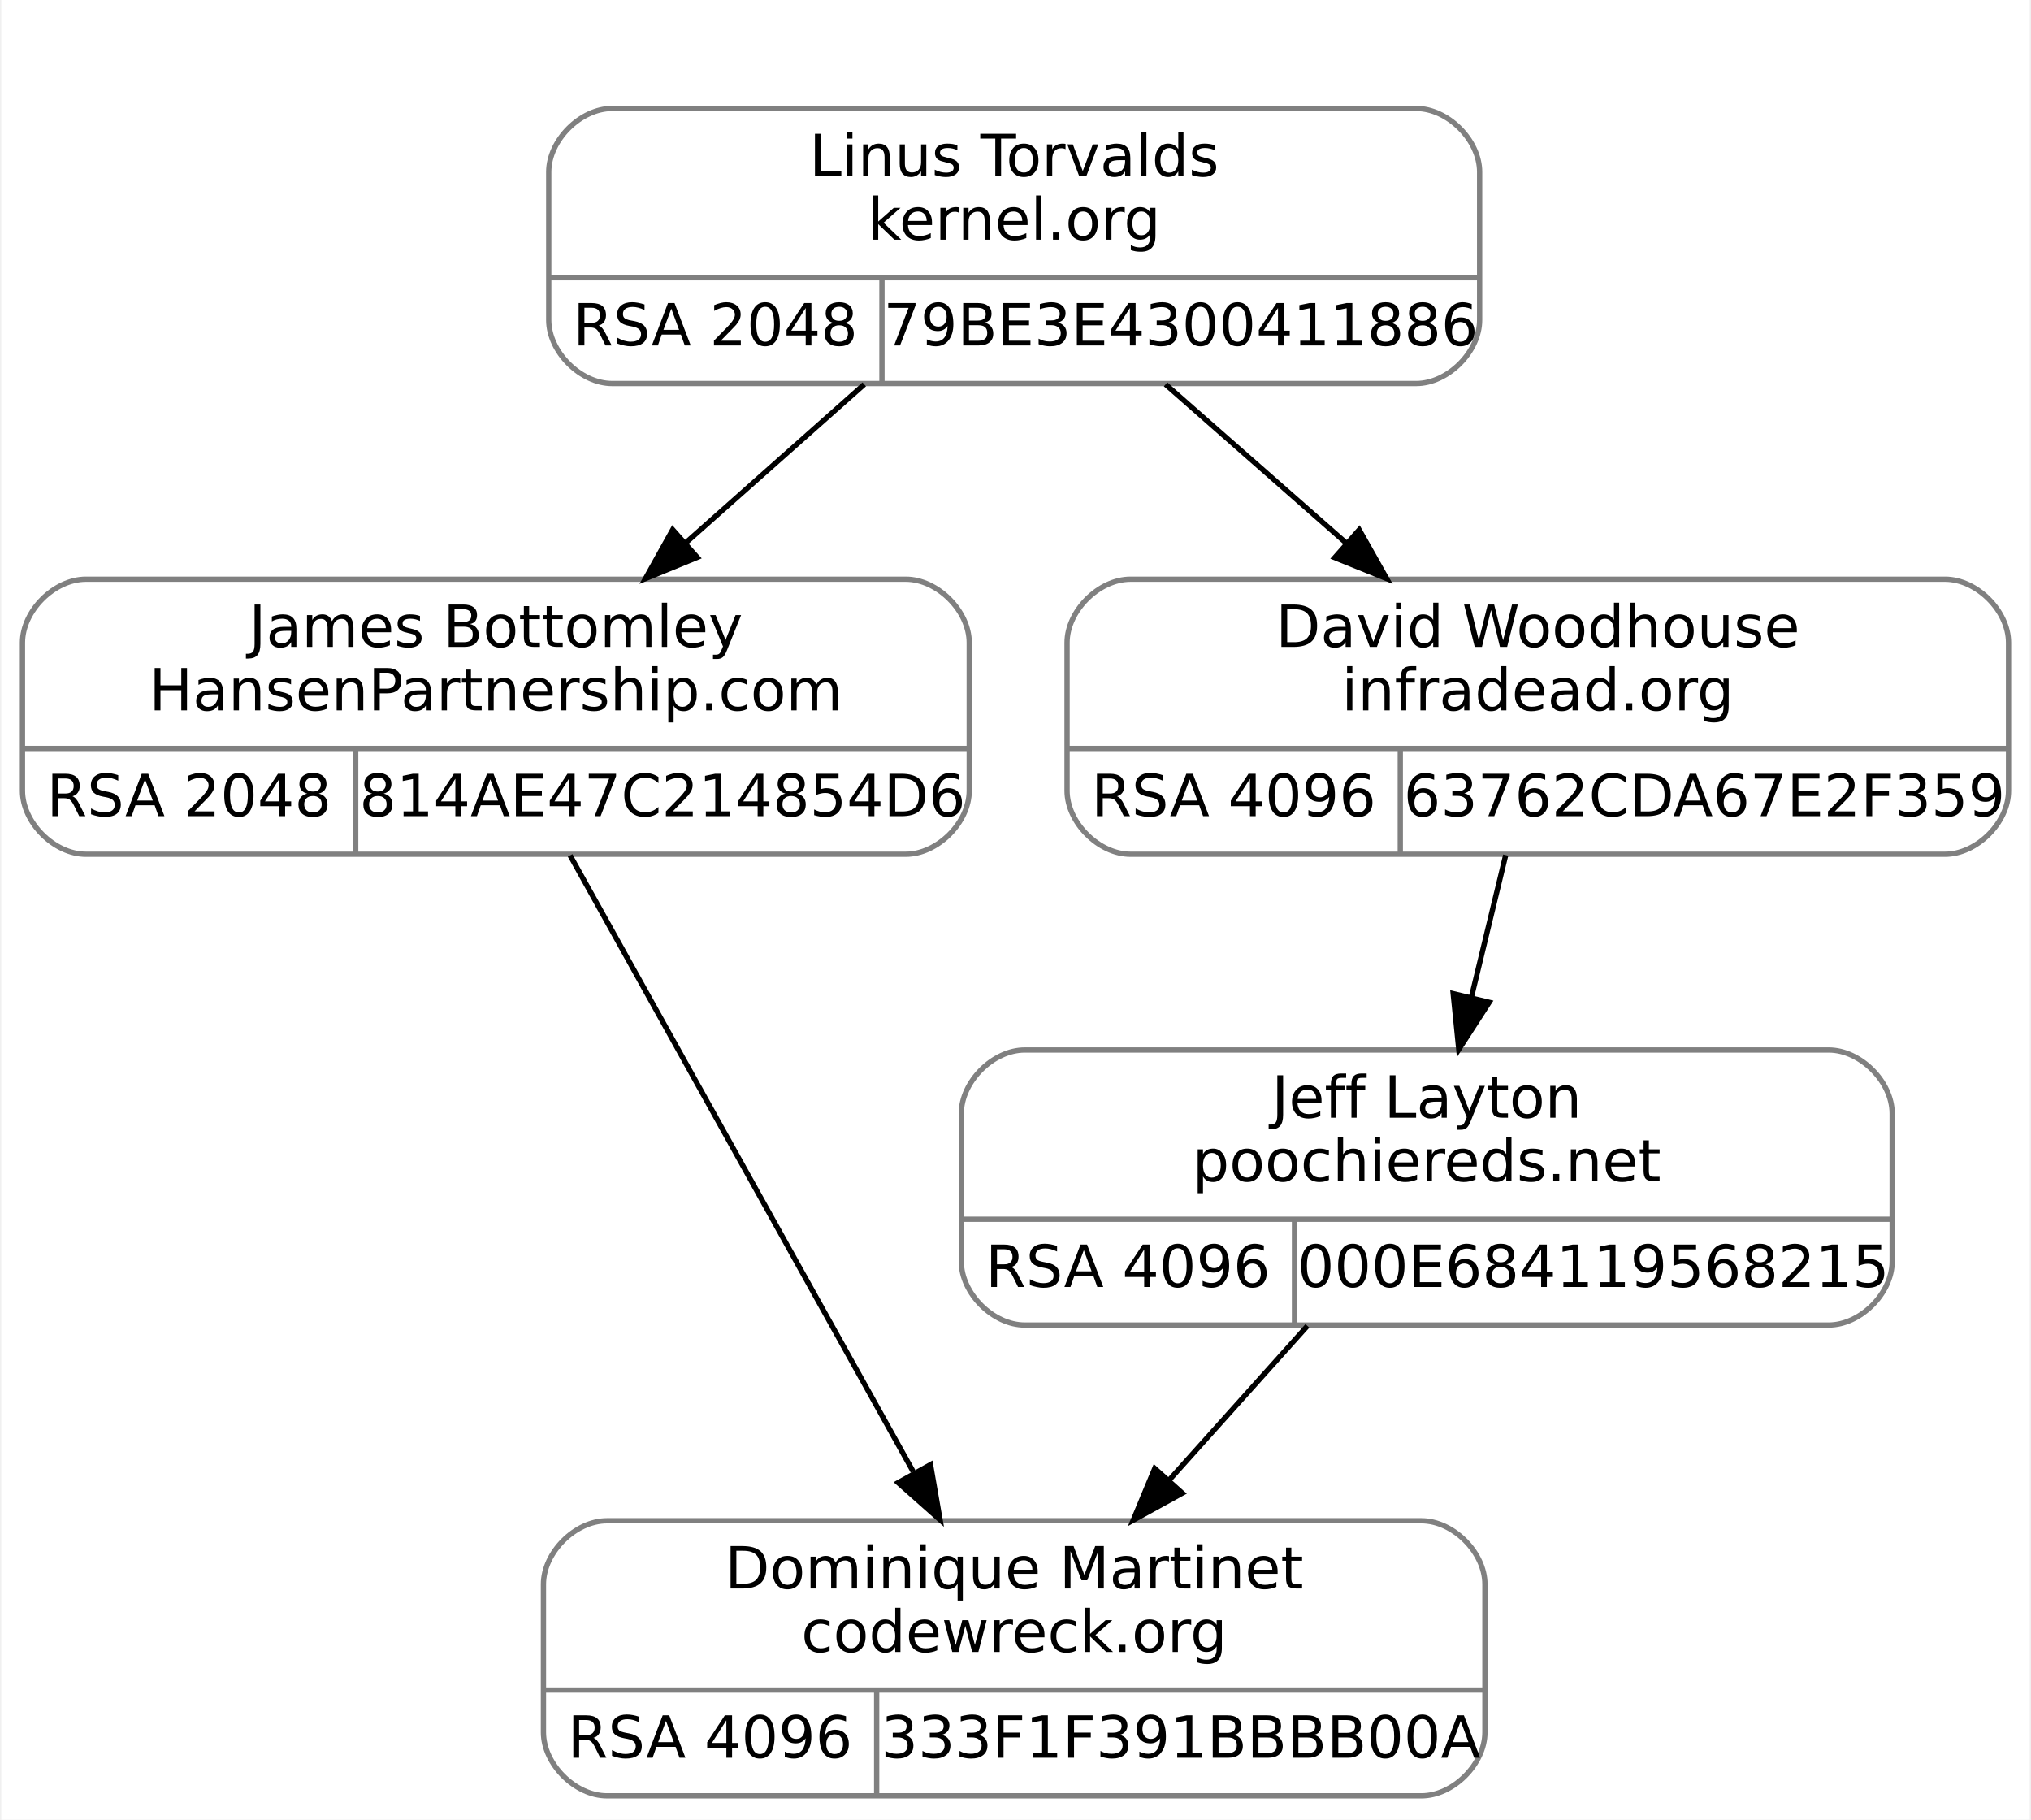
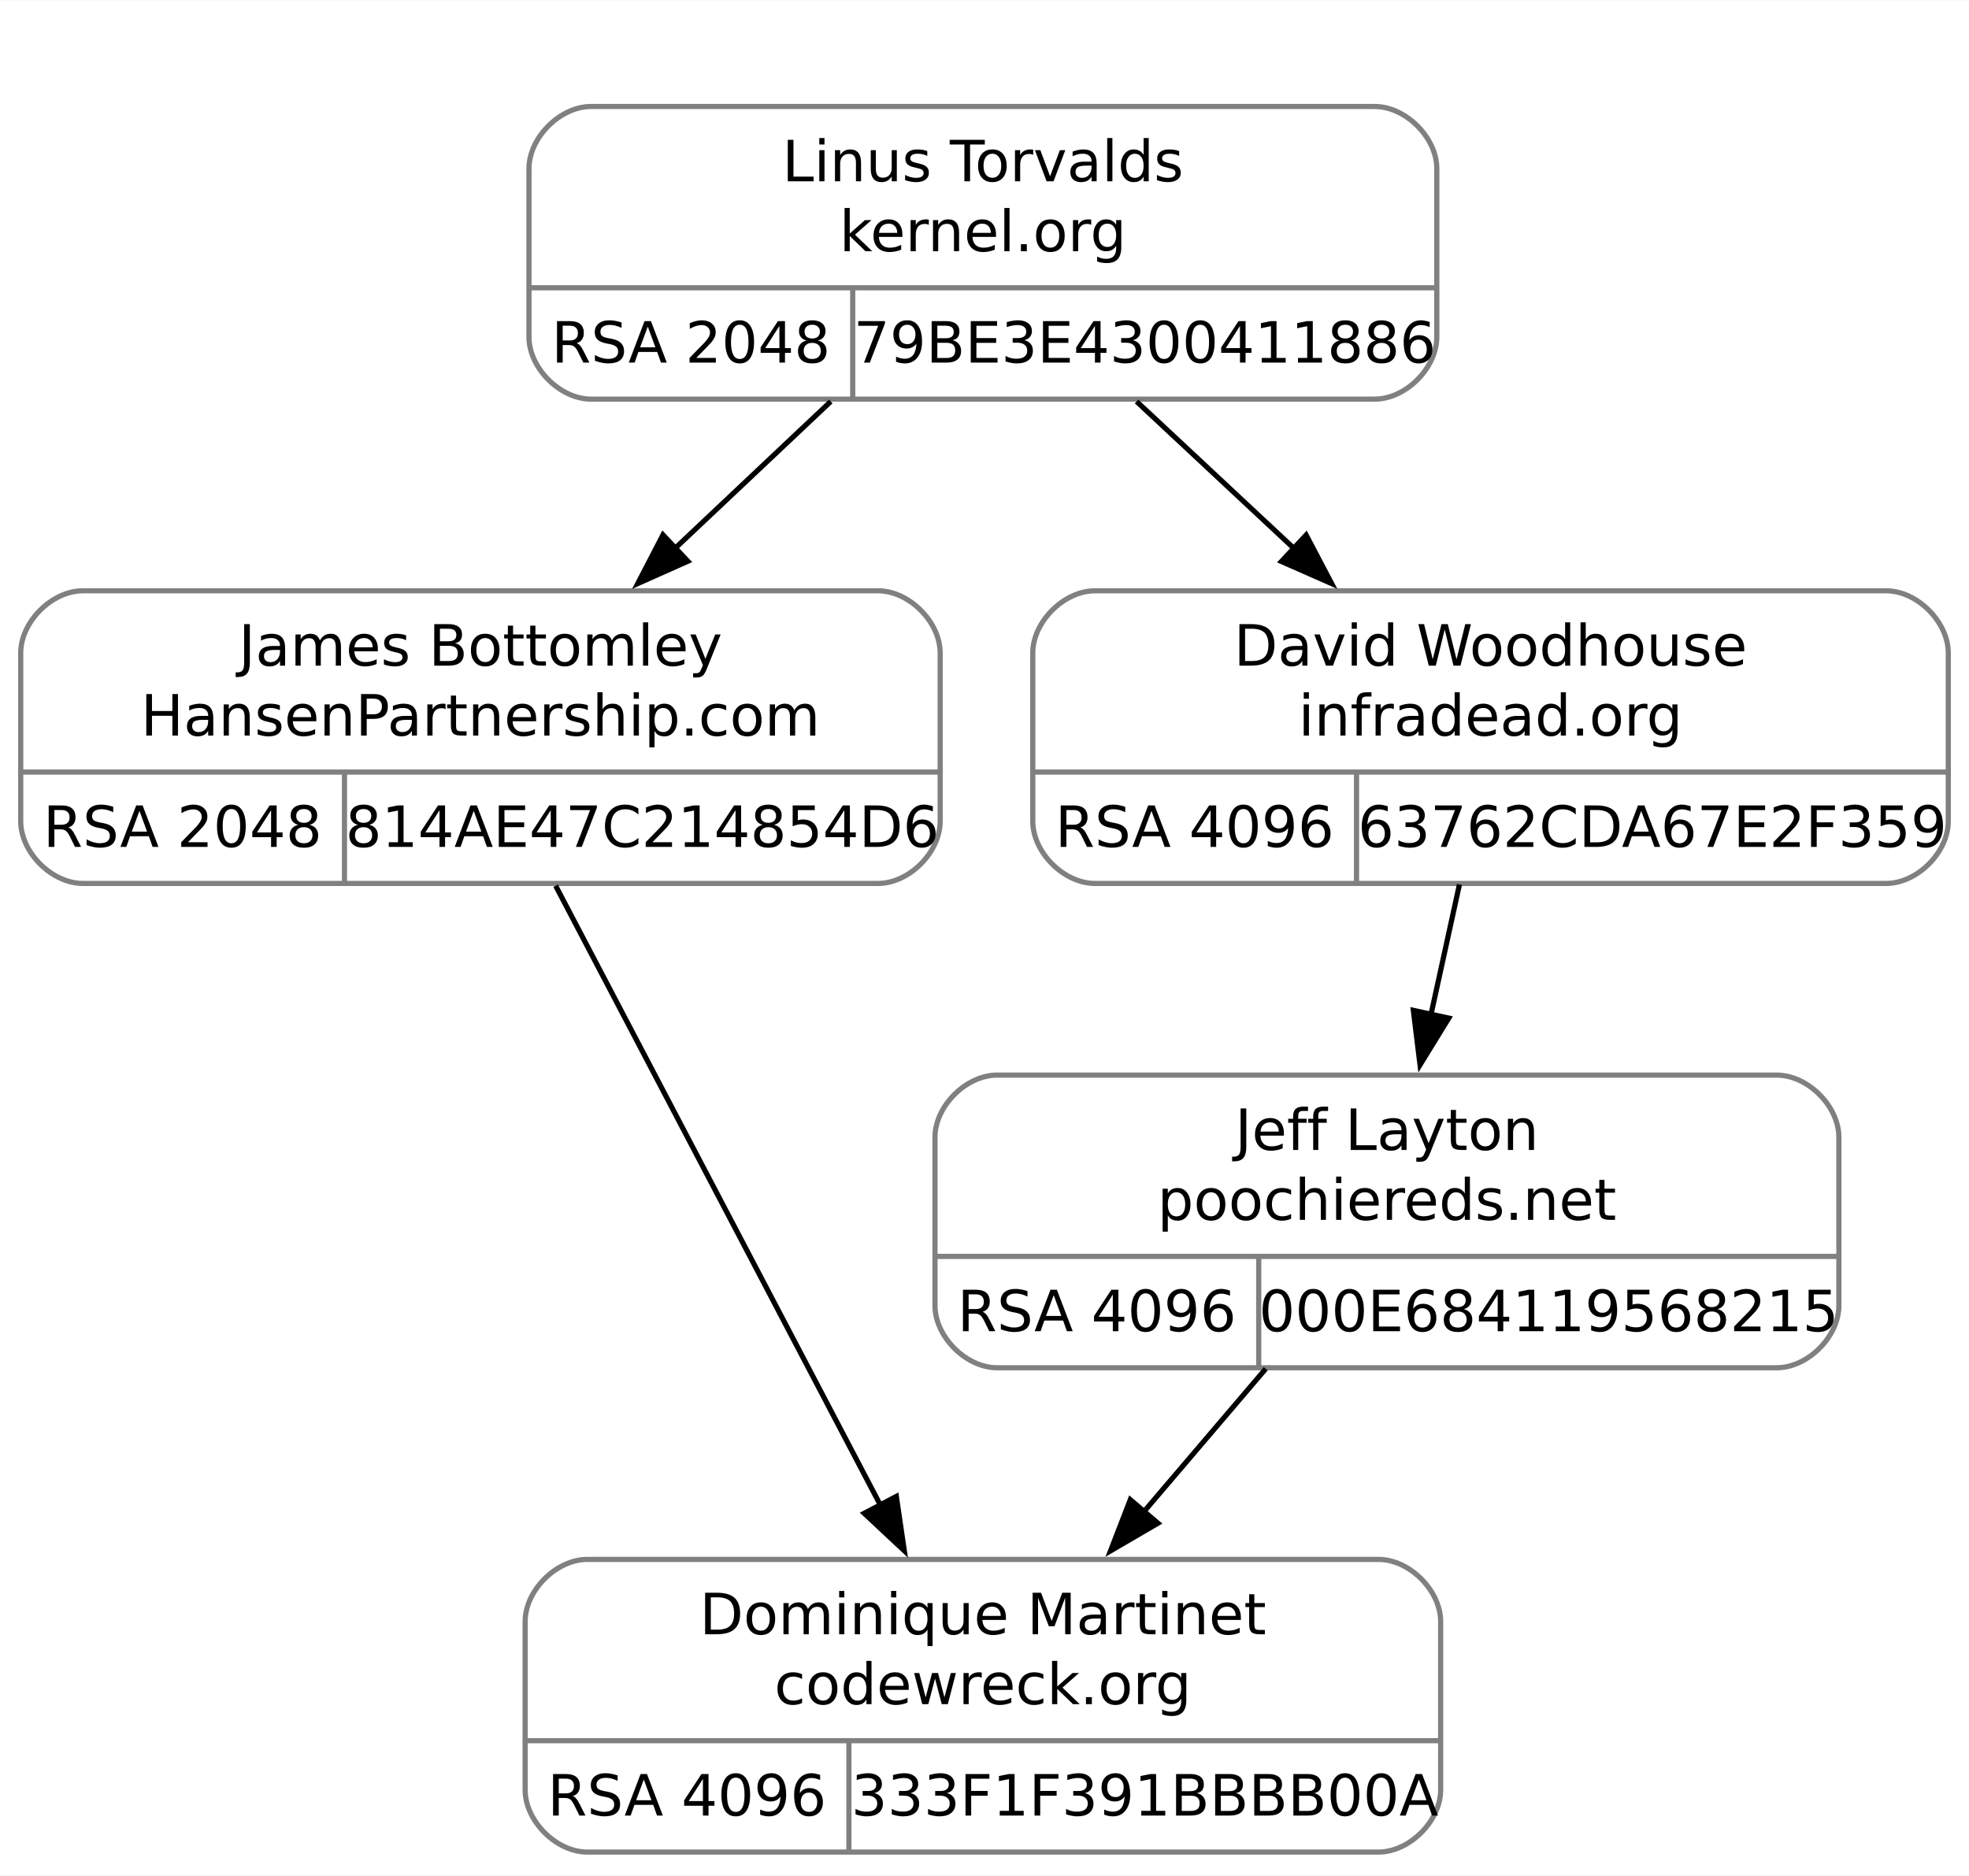
- <svg xmlns="http://www.w3.org/2000/svg" width="384pt" height="344pt" viewBox="0.00 0.00 383.50 344.00">
-   <g id="graph0" class="graph" transform="scale(1 1) rotate(0) translate(4 340)">
-     <polygon fill="white" stroke="transparent" points="-4,4 -4,-340 379.5,-340 379.5,4 -4,4" />
+ <svg xmlns="http://www.w3.org/2000/svg" width="380pt" height="362pt" viewBox="0.00 0.00 380.12 362.00">
+   <g id="graph0" class="graph" transform="scale(1 1) rotate(0) translate(4 358)">
+     <polygon fill="white" stroke="none" points="-4,4 -4,-358 376.12,-358 376.12,4 -4,4" />
    <g id="clust1" class="cluster">
-       <polygon fill="none" stroke="white" points="91.5,-259 91.5,-328 283.5,-328 283.5,-259 91.5,-259" />
+       <polygon fill="none" stroke="white" points="89.75,-272.5 89.75,-346 281.75,-346 281.75,-272.5 89.75,-272.5" />
    </g>
    <g id="node1" class="node">
-       <path fill="none" stroke="gray" d="M12,-178.5C12,-178.5 167,-178.5 167,-178.5 173,-178.5 179,-184.5 179,-190.5 179,-190.5 179,-218.5 179,-218.5 179,-224.5 173,-230.5 167,-230.5 167,-230.5 12,-230.5 12,-230.5 6,-230.5 0,-224.5 0,-218.5 0,-218.5 0,-190.5 0,-190.5 0,-184.5 6,-178.5 12,-178.5" />
-       <text text-anchor="middle" x="89.5" y="-217.7" font-family="droid sans,dejavu sans,helvetica" font-size="11.00">James Bottomley</text>
-       <text text-anchor="middle" x="89.5" y="-205.7" font-family="droid sans,dejavu sans,helvetica" font-size="11.00">HansenPartnership.com</text>
-       <polyline fill="none" stroke="gray" points="0,-198.5 179,-198.5 " />
-       <text text-anchor="middle" x="31.5" y="-185.7" font-family="droid sans,dejavu sans,helvetica" font-size="11.00">RSA 2048</text>
-       <polyline fill="none" stroke="gray" points="63,-178.5 63,-198.5 " />
-       <text text-anchor="middle" x="121" y="-185.7" font-family="droid sans,dejavu sans,helvetica" font-size="11.00">814AE47C214854D6</text>
+       <path fill="none" stroke="gray" d="M12,-187.5C12,-187.5 165.5,-187.5 165.5,-187.5 171.5,-187.5 177.5,-193.5 177.5,-199.5 177.5,-199.5 177.5,-232 177.5,-232 177.5,-238 171.5,-244 165.5,-244 165.5,-244 12,-244 12,-244 6,-244 0,-238 0,-232 0,-232 0,-199.5 0,-199.5 0,-193.5 6,-187.5 12,-187.5" />
+       <text text-anchor="middle" x="88.75" y="-229.55" font-family="droid sans,dejavu sans,helvetica" font-size="11.00">James Bottomley</text>
+       <text text-anchor="middle" x="88.75" y="-216.05" font-family="droid sans,dejavu sans,helvetica" font-size="11.00">HansenPartnership.com</text>
+       <polyline fill="none" stroke="gray" points="0,-209 177.5,-209" />
+       <text text-anchor="middle" x="31.25" y="-194.55" font-family="droid sans,dejavu sans,helvetica" font-size="11.00">RSA 2048</text>
+       <polyline fill="none" stroke="gray" points="62.5,-187.5 62.5,-209" />
+       <text text-anchor="middle" x="120" y="-194.55" font-family="droid sans,dejavu sans,helvetica" font-size="11.00">814AE47C214854D6</text>
    </g>
    <g id="node3" class="node">
-       <path fill="none" stroke="gray" d="M110.5,-0.5C110.5,-0.5 264.5,-0.5 264.5,-0.5 270.5,-0.5 276.5,-6.5 276.5,-12.5 276.5,-12.5 276.5,-40.5 276.5,-40.5 276.5,-46.5 270.5,-52.5 264.5,-52.5 264.5,-52.5 110.5,-52.5 110.5,-52.5 104.5,-52.5 98.5,-46.5 98.5,-40.5 98.5,-40.5 98.5,-12.5 98.5,-12.5 98.5,-6.5 104.5,-0.5 110.5,-0.5" />
-       <text text-anchor="middle" x="187.5" y="-39.7" font-family="droid sans,dejavu sans,helvetica" font-size="11.00">Dominique Martinet</text>
-       <text text-anchor="middle" x="187.5" y="-27.7" font-family="droid sans,dejavu sans,helvetica" font-size="11.00">codewreck.org</text>
-       <polyline fill="none" stroke="gray" points="98.5,-20.5 276.5,-20.5 " />
-       <text text-anchor="middle" x="130" y="-7.7" font-family="droid sans,dejavu sans,helvetica" font-size="11.00">RSA 4096</text>
-       <polyline fill="none" stroke="gray" points="161.5,-0.5 161.5,-20.5 " />
-       <text text-anchor="middle" x="219" y="-7.7" font-family="droid sans,dejavu sans,helvetica" font-size="11.00">333F1F391BBBB00A</text>
+       <path fill="none" stroke="gray" d="M109.38,-0.5C109.38,-0.5 262.12,-0.5 262.12,-0.5 268.12,-0.5 274.12,-6.5 274.12,-12.5 274.12,-12.5 274.12,-45 274.12,-45 274.12,-51 268.12,-57 262.12,-57 262.12,-57 109.38,-57 109.38,-57 103.38,-57 97.38,-51 97.38,-45 97.38,-45 97.38,-12.5 97.38,-12.5 97.38,-6.5 103.38,-0.5 109.38,-0.5" />
+       <text text-anchor="middle" x="185.75" y="-42.55" font-family="droid sans,dejavu sans,helvetica" font-size="11.00">Dominique Martinet</text>
+       <text text-anchor="middle" x="185.75" y="-29.05" font-family="droid sans,dejavu sans,helvetica" font-size="11.00">codewreck.org</text>
+       <polyline fill="none" stroke="gray" points="97.38,-22 274.12,-22" />
+       <text text-anchor="middle" x="128.62" y="-7.55" font-family="droid sans,dejavu sans,helvetica" font-size="11.00">RSA 4096</text>
+       <polyline fill="none" stroke="gray" points="159.88,-0.5 159.88,-22" />
+       <text text-anchor="middle" x="217" y="-7.55" font-family="droid sans,dejavu sans,helvetica" font-size="11.00">333F1F391BBBB00A</text>
    </g>
    <g id="edge2" class="edge">
-       <path fill="none" stroke="black" d="M103.54,-178.28C120.57,-147.7 149.35,-96.01 168.39,-61.82" />
-       <polygon fill="black" stroke="black" points="171.68,-63.11 173.49,-52.67 165.56,-59.7 171.68,-63.11" />
+       <path fill="none" stroke="black" d="M103.27,-187.05C119.96,-155.22 147.45,-102.8 166.05,-67.31" />
+       <polygon fill="black" stroke="black" points="169.04,-69.16 170.58,-58.67 162.84,-65.9 169.04,-69.16" />
    </g>
    <g id="node2" class="node">
-       <path fill="none" stroke="gray" d="M111.5,-267.5C111.5,-267.5 263.5,-267.5 263.5,-267.5 269.5,-267.5 275.5,-273.5 275.5,-279.5 275.5,-279.5 275.5,-307.5 275.5,-307.5 275.5,-313.5 269.5,-319.5 263.5,-319.5 263.5,-319.5 111.5,-319.5 111.5,-319.5 105.5,-319.5 99.5,-313.5 99.5,-307.5 99.5,-307.5 99.5,-279.5 99.5,-279.5 99.5,-273.5 105.5,-267.5 111.5,-267.5" />
-       <text text-anchor="middle" x="187.5" y="-306.7" font-family="droid sans,dejavu sans,helvetica" font-size="11.00">Linus Torvalds</text>
-       <text text-anchor="middle" x="187.5" y="-294.7" font-family="droid sans,dejavu sans,helvetica" font-size="11.00">kernel.org</text>
-       <polyline fill="none" stroke="gray" points="99.5,-287.5 275.5,-287.5 " />
-       <text text-anchor="middle" x="131" y="-274.7" font-family="droid sans,dejavu sans,helvetica" font-size="11.00">RSA 2048</text>
-       <polyline fill="none" stroke="gray" points="162.5,-267.5 162.5,-287.5 " />
-       <text text-anchor="middle" x="219" y="-274.7" font-family="droid sans,dejavu sans,helvetica" font-size="11.00">79BE3E4300411886</text>
+       <path fill="none" stroke="gray" d="M110.12,-281C110.12,-281 261.38,-281 261.38,-281 267.38,-281 273.38,-287 273.38,-293 273.38,-293 273.38,-325.5 273.38,-325.5 273.38,-331.5 267.38,-337.5 261.38,-337.5 261.38,-337.5 110.12,-337.5 110.12,-337.5 104.12,-337.5 98.12,-331.5 98.12,-325.5 98.12,-325.5 98.12,-293 98.12,-293 98.12,-287 104.12,-281 110.12,-281" />
+       <text text-anchor="middle" x="185.75" y="-323.05" font-family="droid sans,dejavu sans,helvetica" font-size="11.00">Linus Torvalds</text>
+       <text text-anchor="middle" x="185.75" y="-309.55" font-family="droid sans,dejavu sans,helvetica" font-size="11.00">kernel.org</text>
+       <polyline fill="none" stroke="gray" points="98.12,-302.5 273.38,-302.5" />
+       <text text-anchor="middle" x="129.38" y="-288.05" font-family="droid sans,dejavu sans,helvetica" font-size="11.00">RSA 2048</text>
+       <polyline fill="none" stroke="gray" points="160.62,-281 160.62,-302.5" />
+       <text text-anchor="middle" x="217" y="-288.05" font-family="droid sans,dejavu sans,helvetica" font-size="11.00">79BE3E4300411886</text>
    </g>
    <g id="edge1" class="edge">
-       <path fill="none" stroke="black" d="M159.15,-267.34C148.59,-257.96 136.46,-247.19 125.31,-237.29" />
-       <polygon fill="black" stroke="black" points="127.58,-234.63 117.78,-230.61 122.94,-239.86 127.58,-234.63" />
+       <path fill="none" stroke="black" d="M156.38,-280.55C146.89,-271.59 136.22,-261.53 126.22,-252.1" />
+       <polygon fill="black" stroke="black" points="128.79,-249.71 119.12,-245.4 123.99,-254.8 128.79,-249.71" />
    </g>
    <g id="node4" class="node">
-       <path fill="none" stroke="gray" d="M209.5,-178.5C209.5,-178.5 363.5,-178.5 363.5,-178.5 369.5,-178.5 375.5,-184.5 375.5,-190.5 375.5,-190.5 375.5,-218.5 375.5,-218.5 375.5,-224.5 369.5,-230.5 363.5,-230.5 363.5,-230.5 209.5,-230.5 209.5,-230.5 203.5,-230.5 197.5,-224.5 197.5,-218.5 197.5,-218.5 197.5,-190.5 197.5,-190.5 197.5,-184.5 203.5,-178.5 209.5,-178.5" />
-       <text text-anchor="middle" x="286.5" y="-217.7" font-family="droid sans,dejavu sans,helvetica" font-size="11.00">David Woodhouse</text>
-       <text text-anchor="middle" x="286.5" y="-205.7" font-family="droid sans,dejavu sans,helvetica" font-size="11.00">infradead.org</text>
-       <polyline fill="none" stroke="gray" points="197.5,-198.5 375.5,-198.5 " />
-       <text text-anchor="middle" x="229" y="-185.7" font-family="droid sans,dejavu sans,helvetica" font-size="11.00">RSA 4096</text>
-       <polyline fill="none" stroke="gray" points="260.5,-178.5 260.5,-198.5 " />
-       <text text-anchor="middle" x="318" y="-185.7" font-family="droid sans,dejavu sans,helvetica" font-size="11.00">63762CDA67E2F359</text>
+       <path fill="none" stroke="gray" d="M207.38,-187.5C207.38,-187.5 360.12,-187.5 360.12,-187.5 366.12,-187.5 372.12,-193.5 372.12,-199.5 372.12,-199.5 372.12,-232 372.12,-232 372.12,-238 366.12,-244 360.12,-244 360.12,-244 207.38,-244 207.38,-244 201.38,-244 195.38,-238 195.38,-232 195.38,-232 195.38,-199.5 195.38,-199.5 195.38,-193.5 201.38,-187.5 207.38,-187.5" />
+       <text text-anchor="middle" x="283.75" y="-229.55" font-family="droid sans,dejavu sans,helvetica" font-size="11.00">David Woodhouse</text>
+       <text text-anchor="middle" x="283.75" y="-216.05" font-family="droid sans,dejavu sans,helvetica" font-size="11.00">infradead.org</text>
+       <polyline fill="none" stroke="gray" points="195.38,-209 372.12,-209" />
+       <text text-anchor="middle" x="226.62" y="-194.55" font-family="droid sans,dejavu sans,helvetica" font-size="11.00">RSA 4096</text>
+       <polyline fill="none" stroke="gray" points="257.88,-187.5 257.88,-209" />
+       <text text-anchor="middle" x="315" y="-194.55" font-family="droid sans,dejavu sans,helvetica" font-size="11.00">63762CDA67E2F359</text>
    </g>
    <g id="edge3" class="edge">
-       <path fill="none" stroke="black" d="M216.13,-267.34C226.81,-257.96 239.06,-247.19 250.32,-237.29" />
-       <polygon fill="black" stroke="black" points="252.73,-239.84 257.93,-230.61 248.11,-234.58 252.73,-239.84" />
+       <path fill="none" stroke="black" d="M215.42,-280.55C225.01,-271.59 235.79,-261.53 245.89,-252.1" />
+       <polygon fill="black" stroke="black" points="248.15,-254.77 253.08,-245.39 243.38,-249.66 248.15,-254.77" />
    </g>
    <g id="node5" class="node">
-       <path fill="none" stroke="gray" d="M189.5,-89.5C189.5,-89.5 341.5,-89.5 341.5,-89.5 347.5,-89.5 353.5,-95.5 353.5,-101.5 353.5,-101.5 353.5,-129.5 353.5,-129.5 353.5,-135.5 347.5,-141.5 341.5,-141.5 341.5,-141.5 189.5,-141.5 189.5,-141.5 183.5,-141.5 177.5,-135.5 177.5,-129.5 177.5,-129.5 177.5,-101.5 177.5,-101.5 177.5,-95.5 183.5,-89.5 189.5,-89.5" />
-       <text text-anchor="middle" x="265.5" y="-128.7" font-family="droid sans,dejavu sans,helvetica" font-size="11.00">Jeff Layton</text>
-       <text text-anchor="middle" x="265.5" y="-116.7" font-family="droid sans,dejavu sans,helvetica" font-size="11.00">poochiereds.net</text>
-       <polyline fill="none" stroke="gray" points="177.5,-109.5 353.5,-109.5 " />
-       <text text-anchor="middle" x="209" y="-96.7" font-family="droid sans,dejavu sans,helvetica" font-size="11.00">RSA 4096</text>
-       <polyline fill="none" stroke="gray" points="240.5,-89.5 240.5,-109.5 " />
-       <text text-anchor="middle" x="297" y="-96.7" font-family="droid sans,dejavu sans,helvetica" font-size="11.00">000E684119568215</text>
+       <path fill="none" stroke="gray" d="M188.5,-94C188.5,-94 339,-94 339,-94 345,-94 351,-100 351,-106 351,-106 351,-138.5 351,-138.5 351,-144.5 345,-150.5 339,-150.5 339,-150.5 188.5,-150.5 188.5,-150.5 182.5,-150.5 176.5,-144.5 176.5,-138.5 176.5,-138.5 176.5,-106 176.5,-106 176.5,-100 182.5,-94 188.5,-94" />
+       <text text-anchor="middle" x="263.75" y="-136.05" font-family="droid sans,dejavu sans,helvetica" font-size="11.00">Jeff Layton</text>
+       <text text-anchor="middle" x="263.75" y="-122.55" font-family="droid sans,dejavu sans,helvetica" font-size="11.00">poochiereds.net</text>
+       <polyline fill="none" stroke="gray" points="176.5,-115.5 351,-115.5" />
+       <text text-anchor="middle" x="207.75" y="-101.05" font-family="droid sans,dejavu sans,helvetica" font-size="11.00">RSA 4096</text>
+       <polyline fill="none" stroke="gray" points="239,-94 239,-115.5" />
+       <text text-anchor="middle" x="295" y="-101.05" font-family="droid sans,dejavu sans,helvetica" font-size="11.00">000E684119568215</text>
    </g>
    <g id="edge4" class="edge">
-       <path fill="none" stroke="black" d="M280.43,-178.34C278.4,-169.95 276.11,-160.45 273.94,-151.46" />
-       <polygon fill="black" stroke="black" points="277.31,-150.51 271.56,-141.61 270.5,-152.15 277.31,-150.51" />
+       <path fill="none" stroke="black" d="M277.75,-187.3C276.02,-179.41 274.11,-170.65 272.26,-162.21" />
+       <polygon fill="black" stroke="black" points="275.69,-161.5 270.14,-152.48 268.85,-163 275.69,-161.5" />
    </g>
    <g id="edge5" class="edge">
-       <path fill="none" stroke="black" d="M242.94,-89.34C234.77,-80.23 225.43,-69.81 216.77,-60.15" />
-       <polygon fill="black" stroke="black" points="219.29,-57.72 210.01,-52.61 214.08,-62.39 219.29,-57.72" />
+       <path fill="none" stroke="black" d="M240.35,-93.8C232.93,-85.1 224.62,-75.35 216.76,-66.13" />
+       <polygon fill="black" stroke="black" points="219.54,-63.99 210.39,-58.65 214.21,-68.53 219.54,-63.99" />
    </g>
  </g>
</svg>
